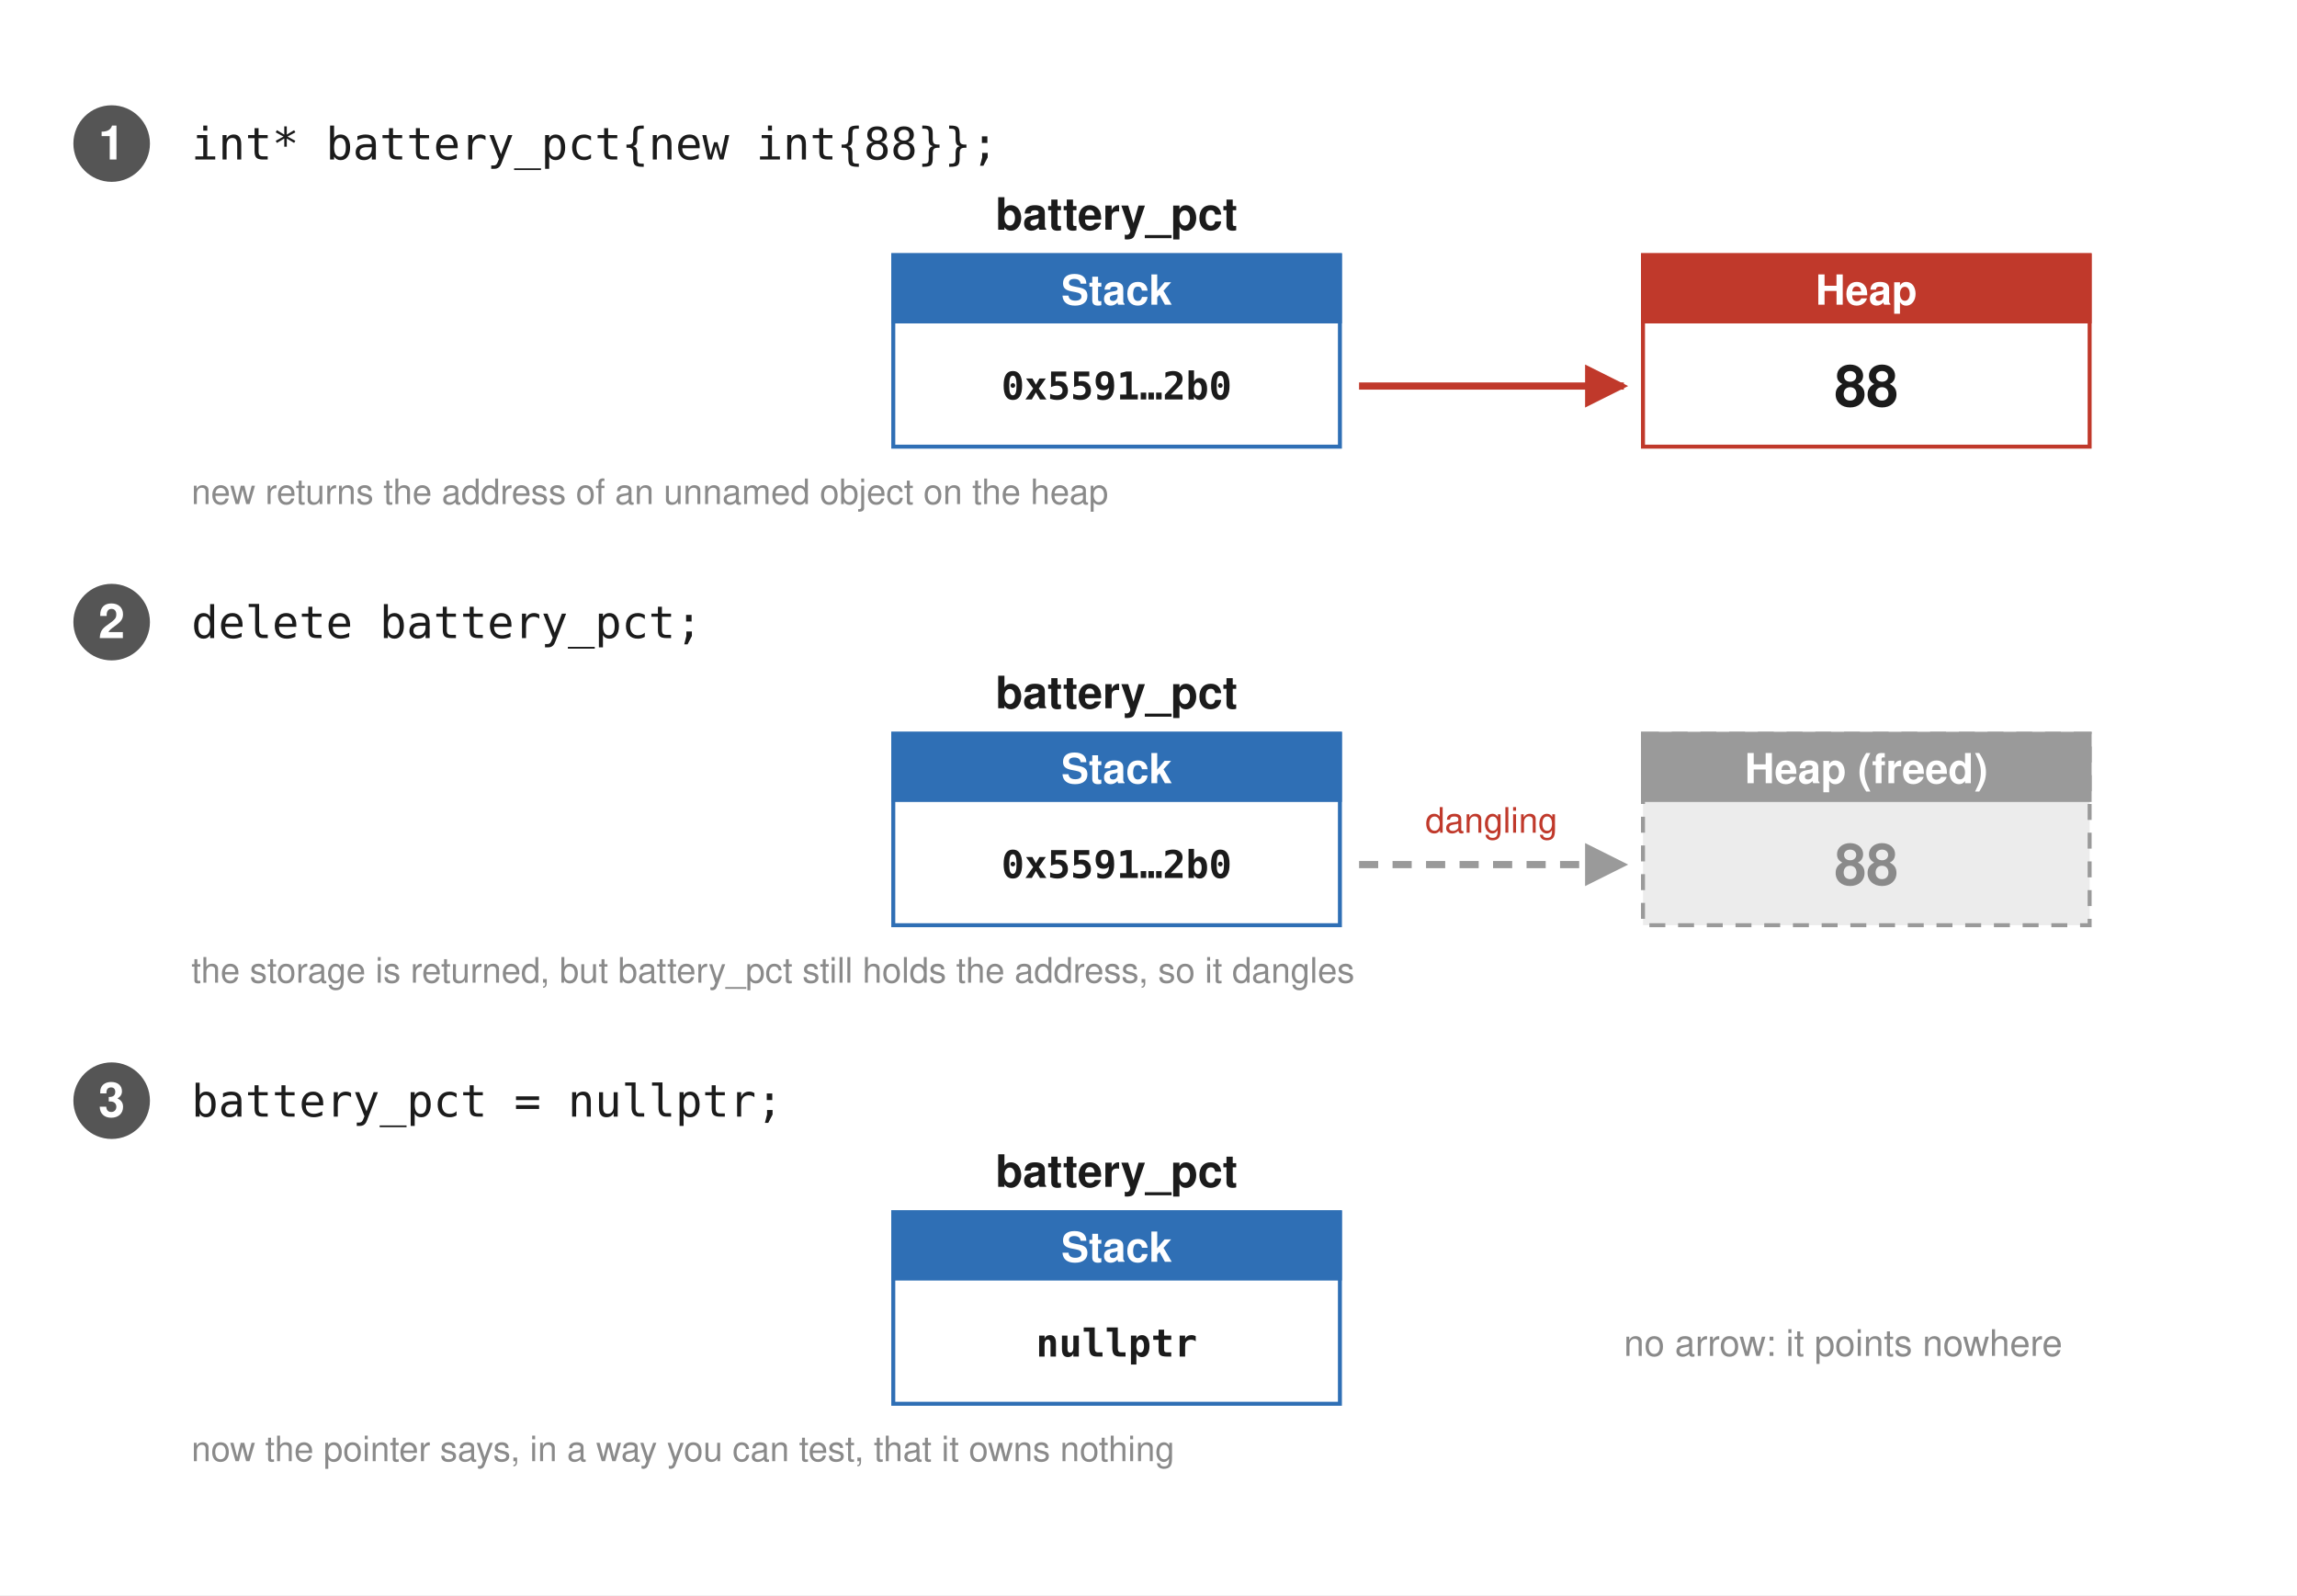
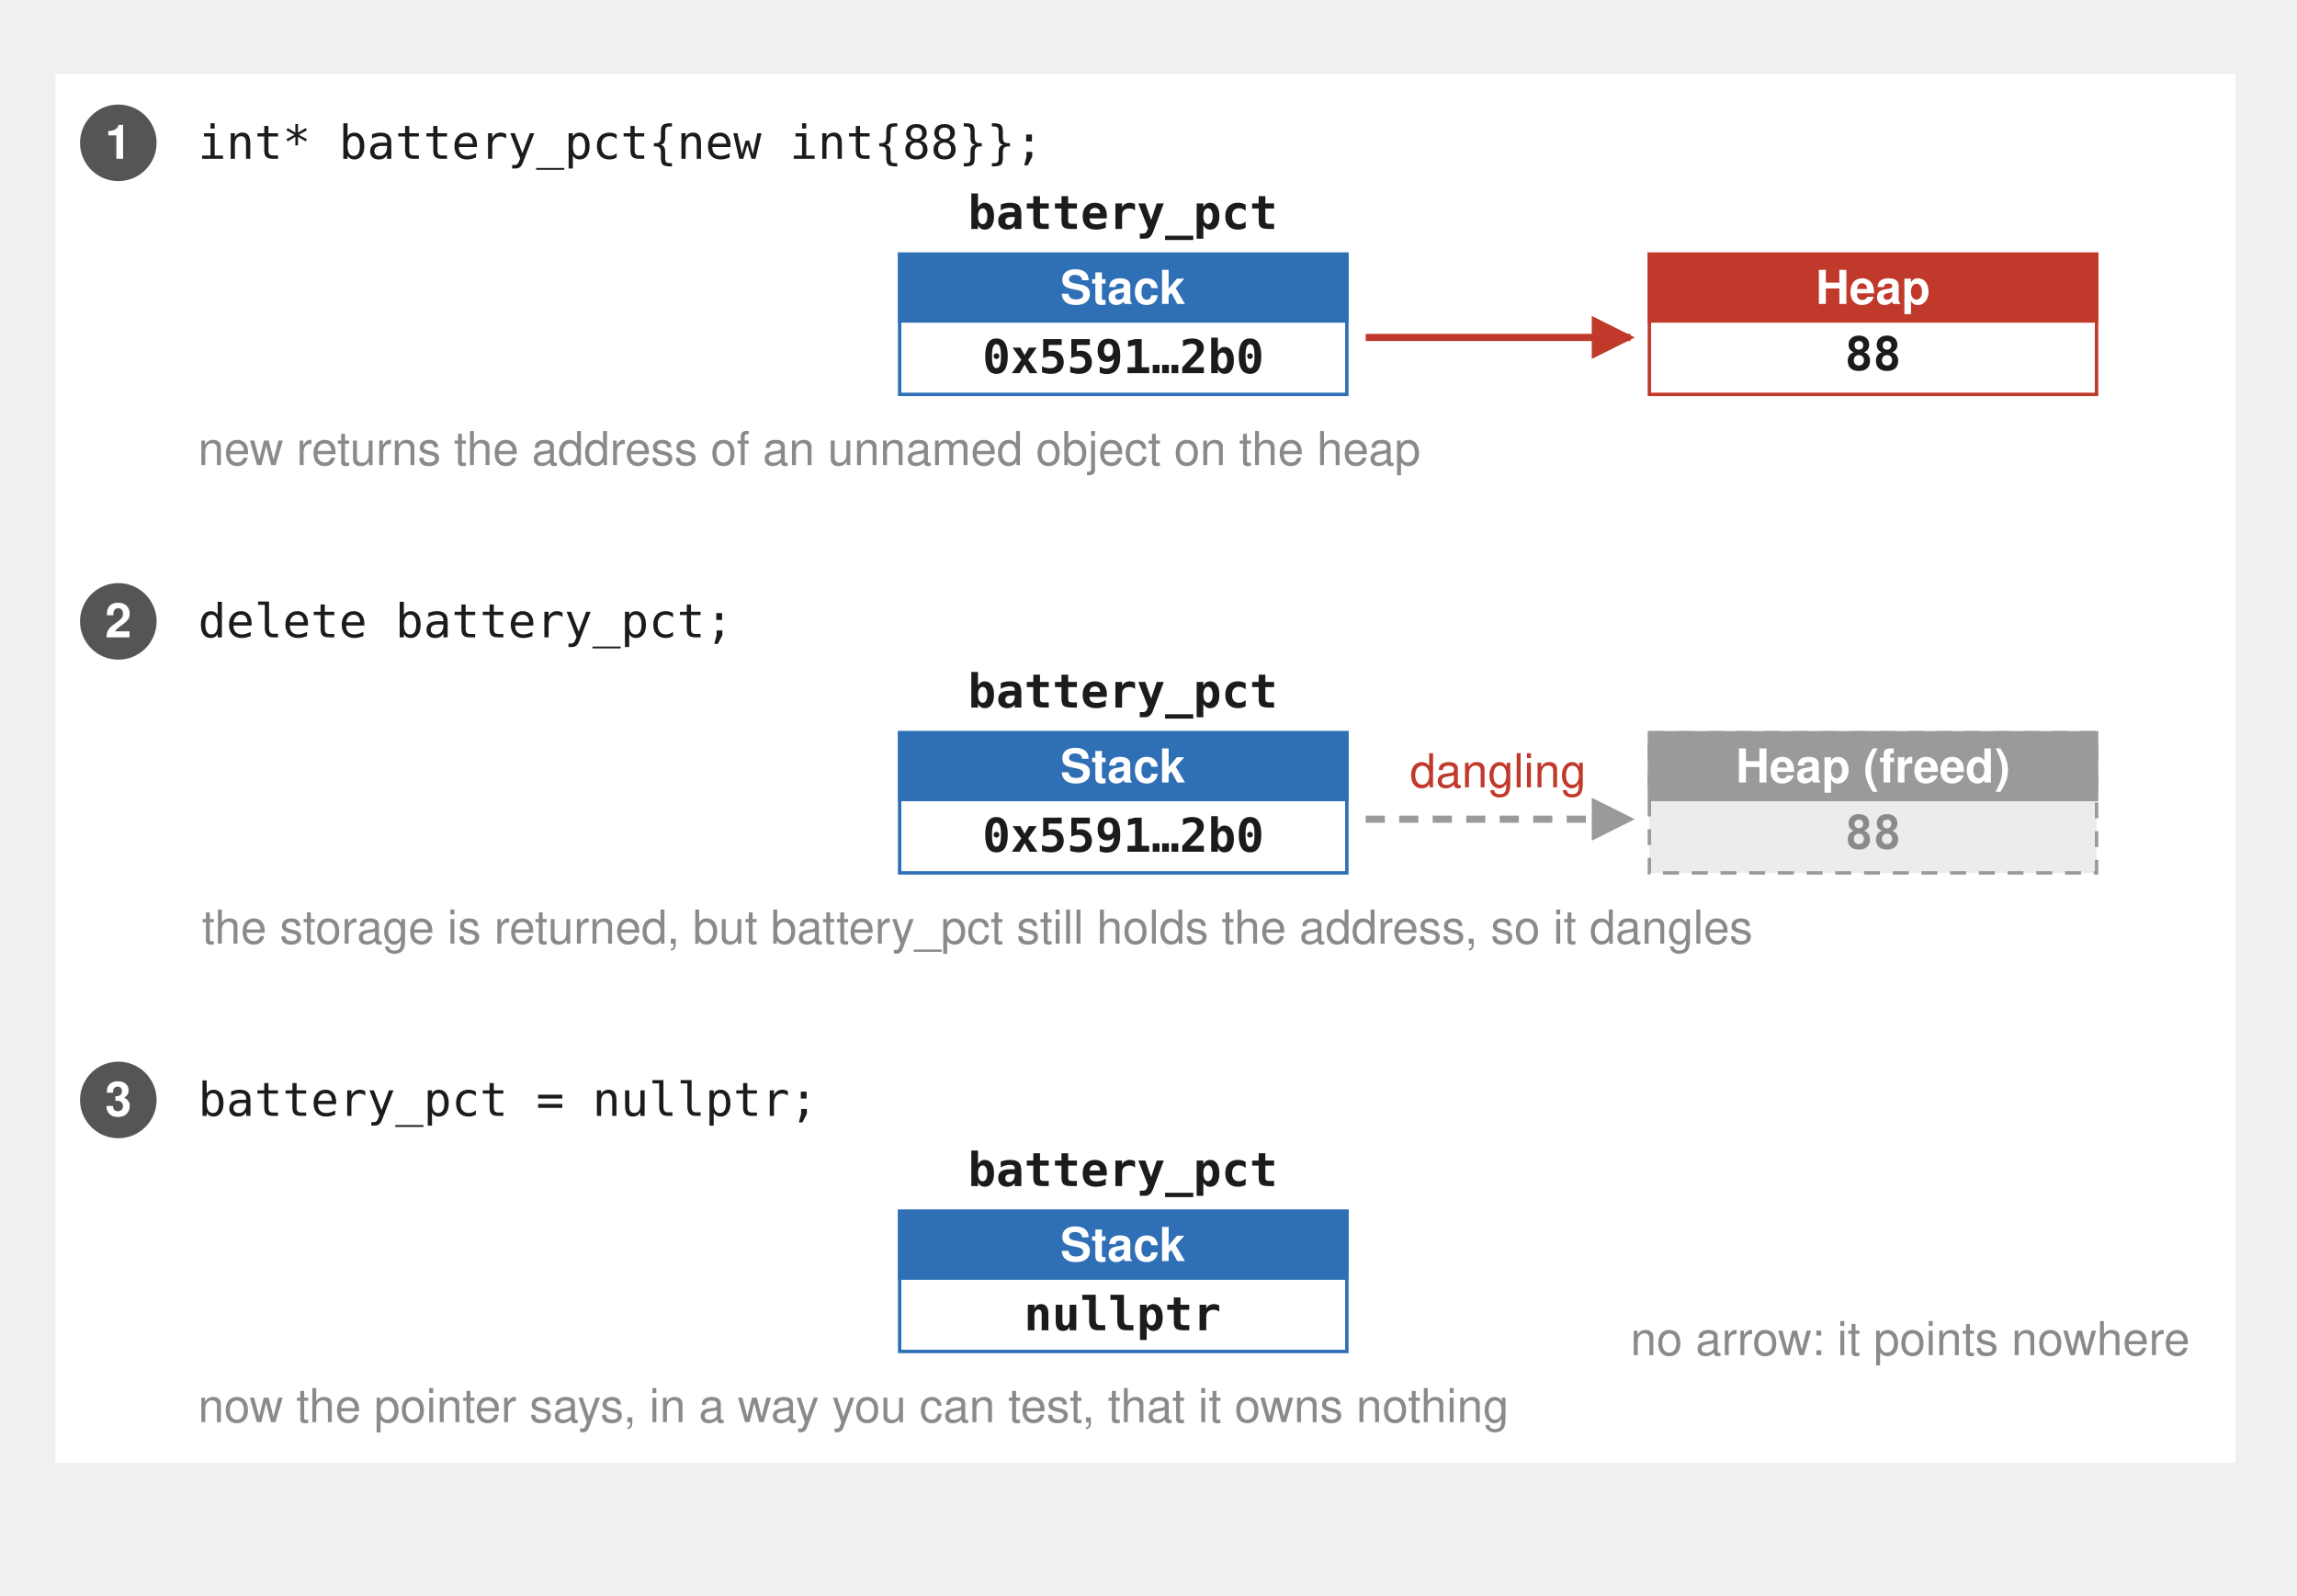
<svg xmlns="http://www.w3.org/2000/svg" width="1440" height="1000" viewBox="0 0 1440 1000" version="1.1" id="new_delete">
-   <defs>
+   <defs id="defs6">
    <marker id="a-2f6fb5" viewBox="0 0 10 10" refX="9" refY="5" markerWidth="6" markerHeight="6" orient="auto-start-reverse">
-       <path d="M 0 0 L 10 5 L 0 10 z" fill="#2f6fb5" />
+       <path d="M 0 0 L 10 5 L 0 10 z" fill="#2f6fb5" id="path1" />
    </marker>
    <marker id="a-c0392b" viewBox="0 0 10 10" refX="9" refY="5" markerWidth="6" markerHeight="6" orient="auto-start-reverse">
-       <path d="M 0 0 L 10 5 L 0 10 z" fill="#c0392b" />
+       <path d="M 0 0 L 10 5 L 0 10 z" fill="#c0392b" id="path2" />
    </marker>
    <marker id="a-555555" viewBox="0 0 10 10" refX="9" refY="5" markerWidth="6" markerHeight="6" orient="auto-start-reverse">
-       <path d="M 0 0 L 10 5 L 0 10 z" fill="#555555" />
+       <path d="M 0 0 L 10 5 L 0 10 z" fill="#555555" id="path3" />
    </marker>
    <marker id="a-7d8f1c" viewBox="0 0 10 10" refX="9" refY="5" markerWidth="6" markerHeight="6" orient="auto-start-reverse">
-       <path d="M 0 0 L 10 5 L 0 10 z" fill="#7d8f1c" />
+       <path d="M 0 0 L 10 5 L 0 10 z" fill="#7d8f1c" id="path4" />
    </marker>
    <marker id="a-1f7a6c" viewBox="0 0 10 10" refX="9" refY="5" markerWidth="6" markerHeight="6" orient="auto-start-reverse">
-       <path d="M 0 0 L 10 5 L 0 10 z" fill="#1f7a6c" />
+       <path d="M 0 0 L 10 5 L 0 10 z" fill="#1f7a6c" id="path5" />
    </marker>
    <marker id="a-9a9a9a" viewBox="0 0 10 10" refX="9" refY="5" markerWidth="6" markerHeight="6" orient="auto-start-reverse">
-       <path d="M 0 0 L 10 5 L 0 10 z" fill="#9a9a9a" />
+       <path d="M 0 0 L 10 5 L 0 10 z" fill="#9a9a9a" id="path6" />
    </marker>
  </defs>
-   <rect width="1440" height="1000" fill="#ffffff" />
-   <circle cx="70" cy="90" r="24" fill="#555555" />
-   <text x="70" y="100" font-family="'Fira Sans', Helvetica, Arial, sans-serif" font-size="30" font-weight="bold" fill="#ffffff" text-anchor="middle">1</text>
-   <text x="120" y="100" font-family="'Fira Mono', 'DejaVu Sans Mono', monospace" font-size="28" font-weight="normal" fill="#1b1b1b" text-anchor="start">int* battery_pct{new int{88}};</text>
-   <rect x="560" y="160" width="280" height="120" fill="#ffffff" stroke="#2f6fb5" stroke-width="2.5" />
-   <rect x="558.75" y="158.75" width="282.5" height="44" fill="#2f6fb5" />
-   <text x="700.0" y="191" font-family="'Fira Sans', Helvetica, Arial, sans-serif" font-size="26" font-weight="600" fill="#ffffff" text-anchor="middle">Stack</text>
-   <text x="700.0" y="250.4" font-family="'Fira Mono', 'DejaVu Sans Mono', monospace" font-size="24" font-weight="bold" fill="#1b1b1b" text-anchor="middle">0x5591…2b0</text>
-   <text x="700.0" y="144" font-family="'Fira Sans', Helvetica, Arial, sans-serif" font-size="28" font-weight="bold" fill="#1b1b1b" text-anchor="middle">battery_pct</text>
-   <rect x="1030" y="160" width="280" height="120" fill="#ffffff" stroke="#c0392b" stroke-width="2.5" />
-   <rect x="1028.75" y="158.75" width="282.5" height="44" fill="#c0392b" />
-   <text x="1170.0" y="191" font-family="'Fira Sans', Helvetica, Arial, sans-serif" font-size="26" font-weight="600" fill="#ffffff" text-anchor="middle">Heap</text>
-   <text x="1170.0" y="254.6" font-family="'Fira Sans', Helvetica, Arial, sans-serif" font-size="36" font-weight="bold" fill="#1b1b1b" text-anchor="middle">88</text>
-   <line x1="852" y1="242.0" x2="1018" y2="242.0" stroke="#c0392b" stroke-width="4.5" marker-end="url(#a-c0392b)" />
-   <text x="120" y="316" font-family="'Fira Sans', Helvetica, Arial, sans-serif" font-size="22" font-weight="normal" fill="#8a8a8a" text-anchor="start">new returns the address of an unnamed object on the heap</text>
-   <circle cx="70" cy="390" r="24" fill="#555555" />
-   <text x="70" y="400" font-family="'Fira Sans', Helvetica, Arial, sans-serif" font-size="30" font-weight="bold" fill="#ffffff" text-anchor="middle">2</text>
-   <text x="120" y="400" font-family="'Fira Mono', 'DejaVu Sans Mono', monospace" font-size="28" font-weight="normal" fill="#1b1b1b" text-anchor="start">delete battery_pct;</text>
-   <rect x="560" y="460" width="280" height="120" fill="#ffffff" stroke="#2f6fb5" stroke-width="2.5" />
-   <rect x="558.75" y="458.75" width="282.5" height="44" fill="#2f6fb5" />
-   <text x="700.0" y="491" font-family="'Fira Sans', Helvetica, Arial, sans-serif" font-size="26" font-weight="600" fill="#ffffff" text-anchor="middle">Stack</text>
-   <text x="700.0" y="550.4" font-family="'Fira Mono', 'DejaVu Sans Mono', monospace" font-size="24" font-weight="bold" fill="#1b1b1b" text-anchor="middle">0x5591…2b0</text>
-   <text x="700.0" y="444" font-family="'Fira Sans', Helvetica, Arial, sans-serif" font-size="28" font-weight="bold" fill="#1b1b1b" text-anchor="middle">battery_pct</text>
-   <rect x="1030" y="460" width="280" height="120" fill="#ececec" stroke="#9a9a9a" stroke-width="2.5" stroke-dasharray="10 8" />
-   <rect x="1028.75" y="458.75" width="282.5" height="44" fill="#9a9a9a" />
-   <text x="1170.0" y="491" font-family="'Fira Sans', Helvetica, Arial, sans-serif" font-size="26" font-weight="600" fill="#ffffff" text-anchor="middle">Heap (freed)</text>
-   <text x="1170.0" y="554.6" font-family="'Fira Sans', Helvetica, Arial, sans-serif" font-size="36" font-weight="bold" fill="#8a8a8a" text-anchor="middle">88</text>
-   <line x1="852" y1="542.0" x2="1018" y2="542.0" stroke="#9a9a9a" stroke-width="4.5" marker-end="url(#a-9a9a9a)" stroke-dasharray="12 9" />
-   <text x="935.0" y="522.0" font-family="'Fira Sans', Helvetica, Arial, sans-serif" font-size="22" font-weight="normal" fill="#c0392b" text-anchor="middle">dangling</text>
-   <text x="120" y="616" font-family="'Fira Sans', Helvetica, Arial, sans-serif" font-size="22" font-weight="normal" fill="#8a8a8a" text-anchor="start">the storage is returned, but battery_pct still holds the address, so it dangles</text>
-   <circle cx="70" cy="690" r="24" fill="#555555" />
-   <text x="70" y="700" font-family="'Fira Sans', Helvetica, Arial, sans-serif" font-size="30" font-weight="bold" fill="#ffffff" text-anchor="middle">3</text>
-   <text x="120" y="700" font-family="'Fira Mono', 'DejaVu Sans Mono', monospace" font-size="28" font-weight="normal" fill="#1b1b1b" text-anchor="start">battery_pct = nullptr;</text>
-   <rect x="560" y="760" width="280" height="120" fill="#ffffff" stroke="#2f6fb5" stroke-width="2.5" />
-   <rect x="558.75" y="758.75" width="282.5" height="44" fill="#2f6fb5" />
-   <text x="700.0" y="791" font-family="'Fira Sans', Helvetica, Arial, sans-serif" font-size="26" font-weight="600" fill="#ffffff" text-anchor="middle">Stack</text>
-   <text x="700.0" y="850.4" font-family="'Fira Mono', 'DejaVu Sans Mono', monospace" font-size="24" font-weight="bold" fill="#1b1b1b" text-anchor="middle">nullptr</text>
-   <text x="700.0" y="744" font-family="'Fira Sans', Helvetica, Arial, sans-serif" font-size="28" font-weight="bold" fill="#1b1b1b" text-anchor="middle">battery_pct</text>
-   <text x="1018" y="850.0" font-family="'Fira Sans', Helvetica, Arial, sans-serif" font-size="23" font-weight="normal" fill="#8a8a8a" text-anchor="start">no arrow: it points nowhere</text>
-   <text x="120" y="916" font-family="'Fira Sans', Helvetica, Arial, sans-serif" font-size="22" font-weight="normal" fill="#8a8a8a" text-anchor="start">now the pointer says, in a way you can test, that it owns nothing</text>
+   <rect width="1366.658" height="870.686" fill="#ffffff" id="rect6" x="34.741" y="46.322" style="stroke-width:0.909" />
+   <g id="g29" transform="translate(4.174176,-0.4595466)">
+     <circle cx="70" cy="90" r="24" fill="#555555" id="circle6" />
+     <text x="70" y="100" font-family="'Fira Sans', Helvetica, Arial, sans-serif" font-size="30px" font-weight="bold" fill="#ffffff" text-anchor="middle" id="text6">1</text>
+     <text x="120" y="100" font-family="'Fira Mono', 'DejaVu Sans Mono', monospace" font-size="28" font-weight="normal" fill="#1b1b1b" text-anchor="start" id="text7" style="font-style:normal;font-variant:normal;font-weight:normal;font-stretch:normal;font-size:29.333px;font-family:'Fira Mono', 'DejaVu Sans Mono', monospace;-inkscape-font-specification:'Fira Mono, DejaVu Sans Mono, monospace, Normal';font-variant-ligatures:normal;font-variant-caps:normal;font-variant-numeric:normal;font-variant-east-asian:normal">int* battery_pct{new int{88}};</text>
+     <rect x="559.82" y="159.82" width="280.359" height="87.859" fill="#ffffff" stroke="#2f6fb5" stroke-width="2.141" id="rect7" />
+     <rect x="558.75" y="158.75" width="282.5" height="44" fill="#2f6fb5" id="rect8" />
+     <text x="699.707" y="191" font-family="'Fira Sans', Helvetica, Arial, sans-serif" font-size="26" font-weight="600" fill="#ffffff" text-anchor="middle" id="text8" style="font-style:normal;font-variant:normal;font-weight:600;font-stretch:normal;font-size:29.333px;font-family:'Fira Sans', Helvetica, Arial, sans-serif;-inkscape-font-specification:'Fira Sans, Helvetica, Arial, sans-serif, Semi-Bold';font-variant-ligatures:normal;font-variant-caps:normal;font-variant-numeric:normal;font-variant-east-asian:normal">Stack</text>
+     <text x="700" y="234.4" font-family="'Fira Mono', 'DejaVu Sans Mono', monospace" font-size="24" font-weight="bold" fill="#1b1b1b" text-anchor="middle" id="text9" style="font-style:normal;font-variant:normal;font-weight:bold;font-stretch:normal;font-size:29.333px;font-family:'Fira Mono', 'DejaVu Sans Mono', monospace;-inkscape-font-specification:'Fira Mono, DejaVu Sans Mono, monospace, Bold';font-variant-ligatures:normal;font-variant-caps:normal;font-variant-numeric:normal;font-variant-east-asian:normal">0x5591…2b0</text>
+     <text x="699.736" y="144" font-family="'Fira Sans', Helvetica, Arial, sans-serif" font-size="28" font-weight="bold" fill="#1b1b1b" text-anchor="middle" id="text10" style="font-style:normal;font-variant:normal;font-weight:bold;font-stretch:normal;font-size:29.333px;font-family:'Fira Mono', 'DejaVu Sans Mono', monospace;-inkscape-font-specification:'Fira Mono, DejaVu Sans Mono, monospace, Bold';font-variant-ligatures:normal;font-variant-caps:normal;font-variant-numeric:normal;font-variant-east-asian:normal">battery_pct</text>
+     <rect x="1029.82" y="159.82" width="280.359" height="87.859" fill="#ffffff" stroke="#c0392b" stroke-width="2.141" id="rect10" />
+     <rect x="1028.75" y="158.75" width="282.5" height="44" fill="#c0392b" id="rect11" />
+     <text x="1170" y="191" font-family="'Fira Sans', Helvetica, Arial, sans-serif" font-size="26" font-weight="600" fill="#ffffff" text-anchor="middle" id="text11" style="font-style:normal;font-variant:normal;font-weight:600;font-stretch:normal;font-size:29.333px;font-family:'Fira Sans', Helvetica, Arial, sans-serif;-inkscape-font-specification:'Fira Sans, Helvetica, Arial, sans-serif, Semi-Bold';font-variant-ligatures:normal;font-variant-caps:normal;font-variant-numeric:normal;font-variant-east-asian:normal">Heap</text>
+     <text x="1170" y="232.6" font-family="'Fira Sans', Helvetica, Arial, sans-serif" font-size="36" font-weight="bold" fill="#1b1b1b" text-anchor="middle" id="text12" style="font-style:normal;font-variant:normal;font-weight:bold;font-stretch:normal;font-size:29.333px;font-family:'Fira Mono', 'DejaVu Sans Mono', monospace;-inkscape-font-specification:'Fira Mono, DejaVu Sans Mono, monospace, Bold';font-variant-ligatures:normal;font-variant-caps:normal;font-variant-numeric:normal;font-variant-east-asian:normal">88</text>
+     <line x1="852" y1="212" x2="1018" y2="212" stroke="#c0392b" stroke-width="4.5" marker-end="url(#a-c0392b)" id="line12" />
+     <text x="120" y="292" font-family="'Fira Sans', Helvetica, Arial, sans-serif" font-size="22" font-weight="normal" fill="#8a8a8a" text-anchor="start" id="text13" style="font-style:normal;font-variant:normal;font-weight:normal;font-stretch:normal;font-size:29.333px;font-family:'Fira Sans', Helvetica, Arial, sans-serif;-inkscape-font-specification:'Fira Sans, Helvetica, Arial, sans-serif, Normal';font-variant-ligatures:normal;font-variant-caps:normal;font-variant-numeric:normal;font-variant-east-asian:normal">new returns the address of an unnamed object on the heap</text>
+     <circle cx="70" cy="390" r="24" fill="#555555" id="circle13" />
+     <text x="70" y="400" font-family="'Fira Sans', Helvetica, Arial, sans-serif" font-size="30px" font-weight="bold" fill="#ffffff" text-anchor="middle" id="text14">2</text>
+     <text x="120" y="400" font-family="'Fira Mono', 'DejaVu Sans Mono', monospace" font-size="28" font-weight="normal" fill="#1b1b1b" text-anchor="start" id="text15" style="font-style:normal;font-variant:normal;font-weight:normal;font-stretch:normal;font-size:29.333px;font-family:'Fira Mono', 'DejaVu Sans Mono', monospace;-inkscape-font-specification:'Fira Mono, DejaVu Sans Mono, monospace, Normal';font-variant-ligatures:normal;font-variant-caps:normal;font-variant-numeric:normal;font-variant-east-asian:normal">delete battery_pct;</text>
+     <rect x="559.82" y="459.82" width="280.359" height="87.859" fill="#ffffff" stroke="#2f6fb5" stroke-width="2.141" id="rect15" />
+     <rect x="558.75" y="458.75" width="282.5" height="44" fill="#2f6fb5" id="rect16" />
+     <text x="699.707" y="491" font-family="'Fira Sans', Helvetica, Arial, sans-serif" font-size="26" font-weight="600" fill="#ffffff" text-anchor="middle" id="text16" style="font-style:normal;font-variant:normal;font-weight:600;font-stretch:normal;font-size:29.333px;font-family:'Fira Sans', Helvetica, Arial, sans-serif;-inkscape-font-specification:'Fira Sans, Helvetica, Arial, sans-serif, Semi-Bold';font-variant-ligatures:normal;font-variant-caps:normal;font-variant-numeric:normal;font-variant-east-asian:normal">Stack</text>
+     <text x="700" y="534.4" font-family="'Fira Mono', 'DejaVu Sans Mono', monospace" font-size="24" font-weight="bold" fill="#1b1b1b" text-anchor="middle" id="text17" style="font-style:normal;font-variant:normal;font-weight:bold;font-stretch:normal;font-size:29.333px;font-family:'Fira Mono', 'DejaVu Sans Mono', monospace;-inkscape-font-specification:'Fira Mono, DejaVu Sans Mono, monospace, Bold';font-variant-ligatures:normal;font-variant-caps:normal;font-variant-numeric:normal;font-variant-east-asian:normal">0x5591…2b0</text>
+     <text x="699.736" y="444" font-family="'Fira Sans', Helvetica, Arial, sans-serif" font-size="28" font-weight="bold" fill="#1b1b1b" text-anchor="middle" id="text18" style="font-style:normal;font-variant:normal;font-weight:bold;font-stretch:normal;font-size:29.333px;font-family:'Fira Mono', 'DejaVu Sans Mono', monospace;-inkscape-font-specification:'Fira Mono, DejaVu Sans Mono, monospace, Bold';font-variant-ligatures:normal;font-variant-caps:normal;font-variant-numeric:normal;font-variant-east-asian:normal">battery_pct</text>
+     <rect x="1029.82" y="459.82" width="280.359" height="87.859" fill="#ececec" stroke="#9a9a9a" stroke-width="2.141" stroke-dasharray="10, 8" id="rect18" />
+     <rect x="1028.75" y="458.75" width="282.5" height="44" fill="#9a9a9a" id="rect19" />
+     <text x="1170" y="491" font-family="'Fira Sans', Helvetica, Arial, sans-serif" font-size="26" font-weight="600" fill="#ffffff" text-anchor="middle" id="text19" style="font-style:normal;font-variant:normal;font-weight:600;font-stretch:normal;font-size:29.333px;font-family:'Fira Sans', Helvetica, Arial, sans-serif;-inkscape-font-specification:'Fira Sans, Helvetica, Arial, sans-serif, Semi-Bold';font-variant-ligatures:normal;font-variant-caps:normal;font-variant-numeric:normal;font-variant-east-asian:normal">Heap (freed)</text>
+     <text x="1170" y="532.6" font-family="'Fira Sans', Helvetica, Arial, sans-serif" font-size="36" font-weight="bold" fill="#8a8a8a" text-anchor="middle" id="text20" style="font-style:normal;font-variant:normal;font-weight:bold;font-stretch:normal;font-size:29.333px;font-family:'Fira Mono', 'DejaVu Sans Mono', monospace;-inkscape-font-specification:'Fira Mono, DejaVu Sans Mono, monospace, Bold';font-variant-ligatures:normal;font-variant-caps:normal;font-variant-numeric:normal;font-variant-east-asian:normal">88</text>
+     <line x1="852" y1="514" x2="1018" y2="514" stroke="#9a9a9a" stroke-width="4.5" marker-end="url(#a-9a9a9a)" stroke-dasharray="12, 9" id="line20" />
+     <text x="935" y="494" font-family="'Fira Sans', Helvetica, Arial, sans-serif" font-size="22" font-weight="normal" fill="#c0392b" text-anchor="middle" id="text21" style="font-style:normal;font-variant:normal;font-weight:normal;font-stretch:normal;font-size:29.333px;font-family:'Fira Sans', Helvetica, Arial, sans-serif;-inkscape-font-specification:'Fira Sans, Helvetica, Arial, sans-serif, Normal';font-variant-ligatures:normal;font-variant-caps:normal;font-variant-numeric:normal;font-variant-east-asian:normal;text-anchor:middle;fill:#c0392b">dangling</text>
+     <text x="122.435" y="592" font-family="'Fira Sans', Helvetica, Arial, sans-serif" font-size="22" font-weight="normal" fill="#8a8a8a" text-anchor="start" id="text22" style="font-style:normal;font-variant:normal;font-weight:normal;font-stretch:normal;font-size:29.333px;font-family:'Fira Sans', Helvetica, Arial, sans-serif;-inkscape-font-specification:'Fira Sans, Helvetica, Arial, sans-serif, Normal';font-variant-ligatures:normal;font-variant-caps:normal;font-variant-numeric:normal;font-variant-east-asian:normal">the storage is returned, but battery_pct still holds the address, so it dangles</text>
+     <circle cx="70" cy="690" r="24" fill="#555555" id="circle22" />
+     <text x="70" y="700" font-family="'Fira Sans', Helvetica, Arial, sans-serif" font-size="30px" font-weight="bold" fill="#ffffff" text-anchor="middle" id="text23">3</text>
+     <text x="120" y="700" font-family="'Fira Mono', 'DejaVu Sans Mono', monospace" font-size="28" font-weight="normal" fill="#1b1b1b" text-anchor="start" id="text24" style="font-style:normal;font-variant:normal;font-weight:normal;font-stretch:normal;font-size:29.333px;font-family:'Fira Mono', 'DejaVu Sans Mono', monospace;-inkscape-font-specification:'Fira Mono, DejaVu Sans Mono, monospace, Normal';font-variant-ligatures:normal;font-variant-caps:normal;font-variant-numeric:normal;font-variant-east-asian:normal">battery_pct = nullptr;</text>
+     <rect x="559.82" y="759.82" width="280.359" height="87.859" fill="#ffffff" stroke="#2f6fb5" stroke-width="2.141" id="rect24" />
+     <rect x="558.75" y="758.75" width="282.5" height="44" fill="#2f6fb5" id="rect25" />
+     <text x="699.707" y="791" font-family="'Fira Sans', Helvetica, Arial, sans-serif" font-size="26" font-weight="600" fill="#ffffff" text-anchor="middle" id="text25" style="font-style:normal;font-variant:normal;font-weight:600;font-stretch:normal;font-size:29.333px;font-family:'Fira Sans', Helvetica, Arial, sans-serif;-inkscape-font-specification:'Fira Sans, Helvetica, Arial, sans-serif, Semi-Bold';font-variant-ligatures:normal;font-variant-caps:normal;font-variant-numeric:normal;font-variant-east-asian:normal">Stack</text>
+     <text x="699.516" y="834.4" font-family="'Fira Mono', 'DejaVu Sans Mono', monospace" font-size="24" font-weight="bold" fill="#1b1b1b" text-anchor="middle" id="text26" style="font-style:normal;font-variant:normal;font-weight:bold;font-stretch:normal;font-size:29.333px;font-family:'Fira Mono', 'DejaVu Sans Mono', monospace;-inkscape-font-specification:'Fira Mono, DejaVu Sans Mono, monospace, Bold';font-variant-ligatures:normal;font-variant-caps:normal;font-variant-numeric:normal;font-variant-east-asian:normal">nullptr</text>
+     <text x="699.736" y="744" font-family="'Fira Sans', Helvetica, Arial, sans-serif" font-size="28" font-weight="bold" fill="#1b1b1b" text-anchor="middle" id="text27" style="font-style:normal;font-variant:normal;font-weight:bold;font-stretch:normal;font-size:29.333px;font-family:'Fira Mono', 'DejaVu Sans Mono', monospace;-inkscape-font-specification:'Fira Mono, DejaVu Sans Mono, monospace, Bold';font-variant-ligatures:normal;font-variant-caps:normal;font-variant-numeric:normal;font-variant-east-asian:normal">battery_pct</text>
+     <text x="1018" y="850" font-family="'Fira Sans', Helvetica, Arial, sans-serif" font-size="23" font-weight="normal" fill="#8a8a8a" text-anchor="start" id="text28" style="font-style:normal;font-variant:normal;font-weight:normal;font-stretch:normal;font-size:29.333px;font-family:'Fira Sans', Helvetica, Arial, sans-serif;-inkscape-font-specification:'Fira Sans, Helvetica, Arial, sans-serif, Normal';font-variant-ligatures:normal;font-variant-caps:normal;font-variant-numeric:normal;font-variant-east-asian:normal;text-anchor:start;fill:#8a8a8a">no arrow: it points nowhere</text>
+     <text x="120" y="892" font-family="'Fira Sans', Helvetica, Arial, sans-serif" font-size="22" font-weight="normal" fill="#8a8a8a" text-anchor="start" id="text29" style="font-style:normal;font-variant:normal;font-weight:normal;font-stretch:normal;font-size:29.333px;font-family:'Fira Sans', Helvetica, Arial, sans-serif;-inkscape-font-specification:'Fira Sans, Helvetica, Arial, sans-serif, Normal';font-variant-ligatures:normal;font-variant-caps:normal;font-variant-numeric:normal;font-variant-east-asian:normal">now the pointer says, in a way you can test, that it owns nothing</text>
+   </g>
</svg>
